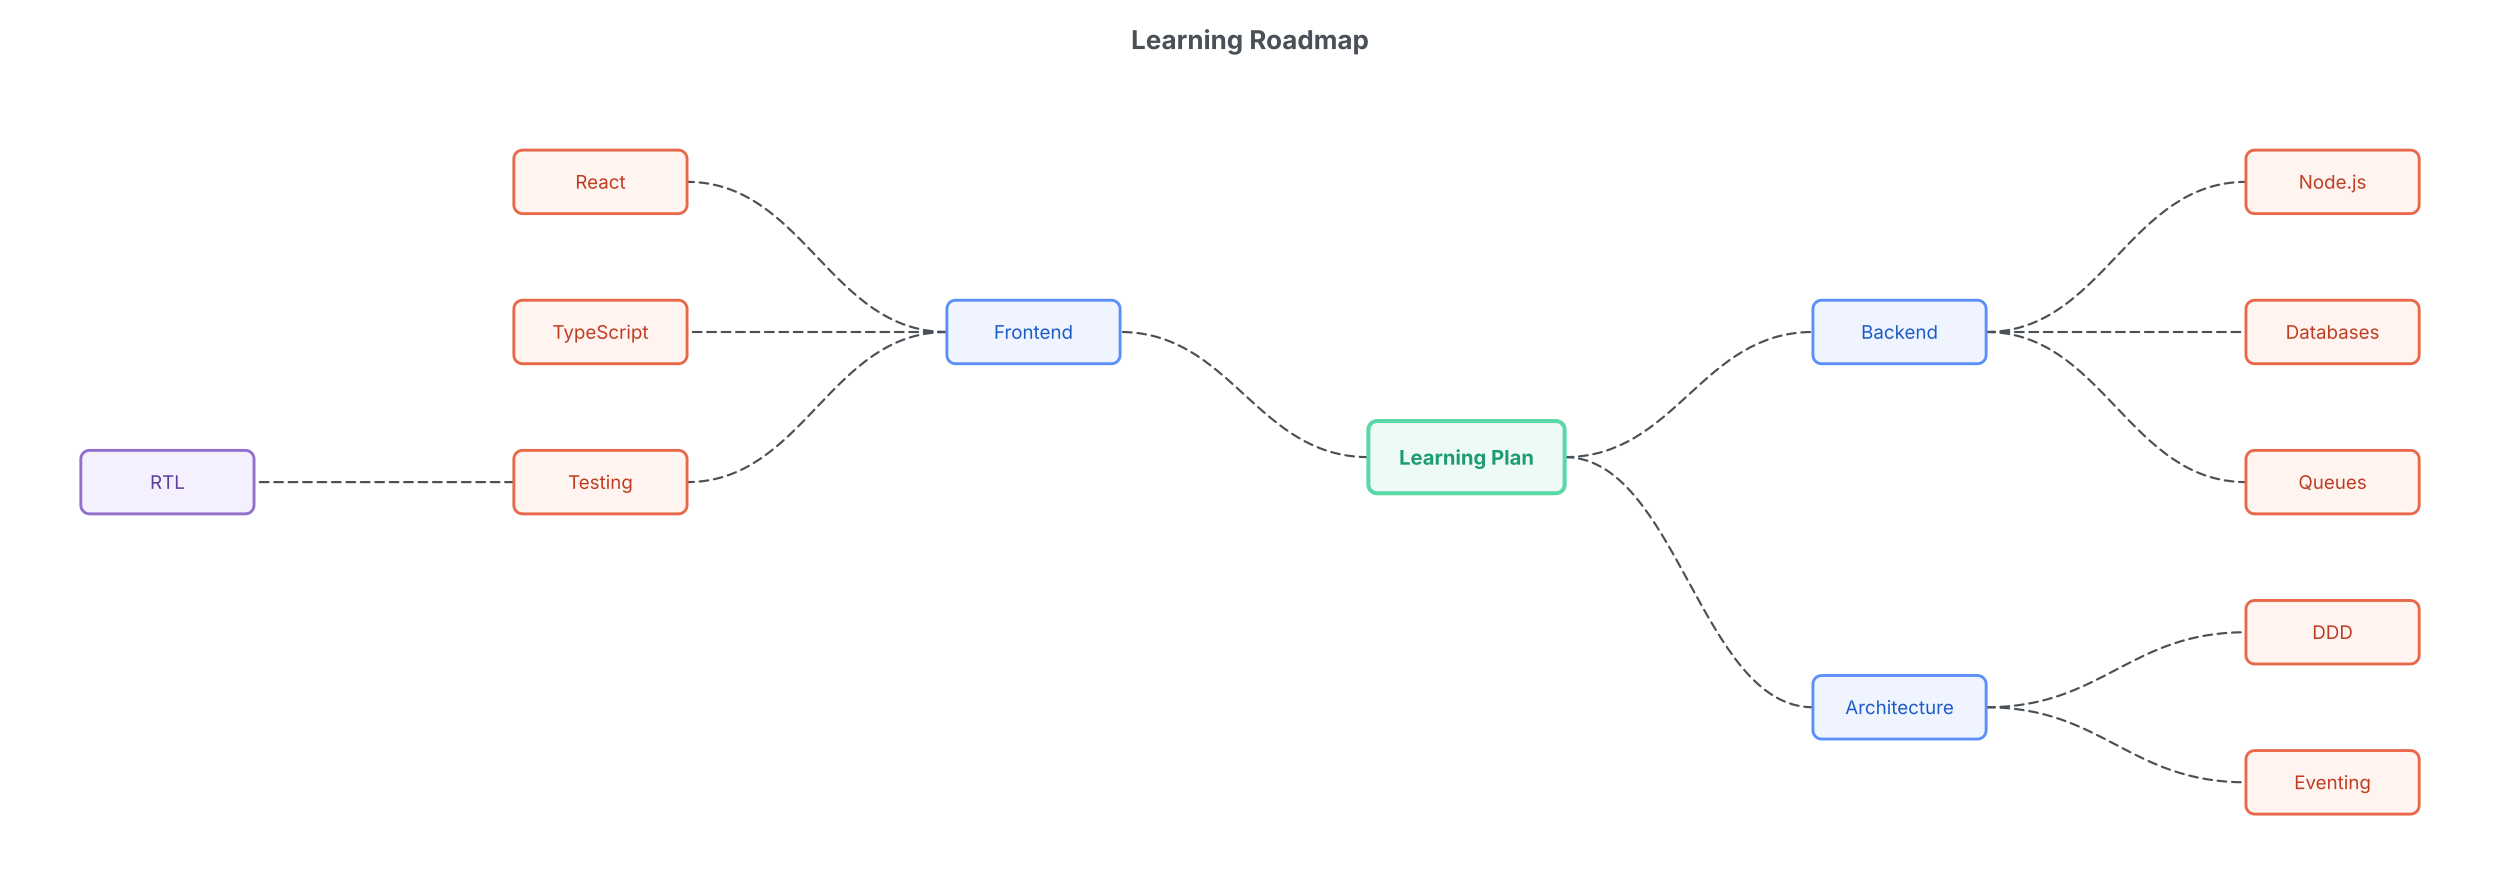
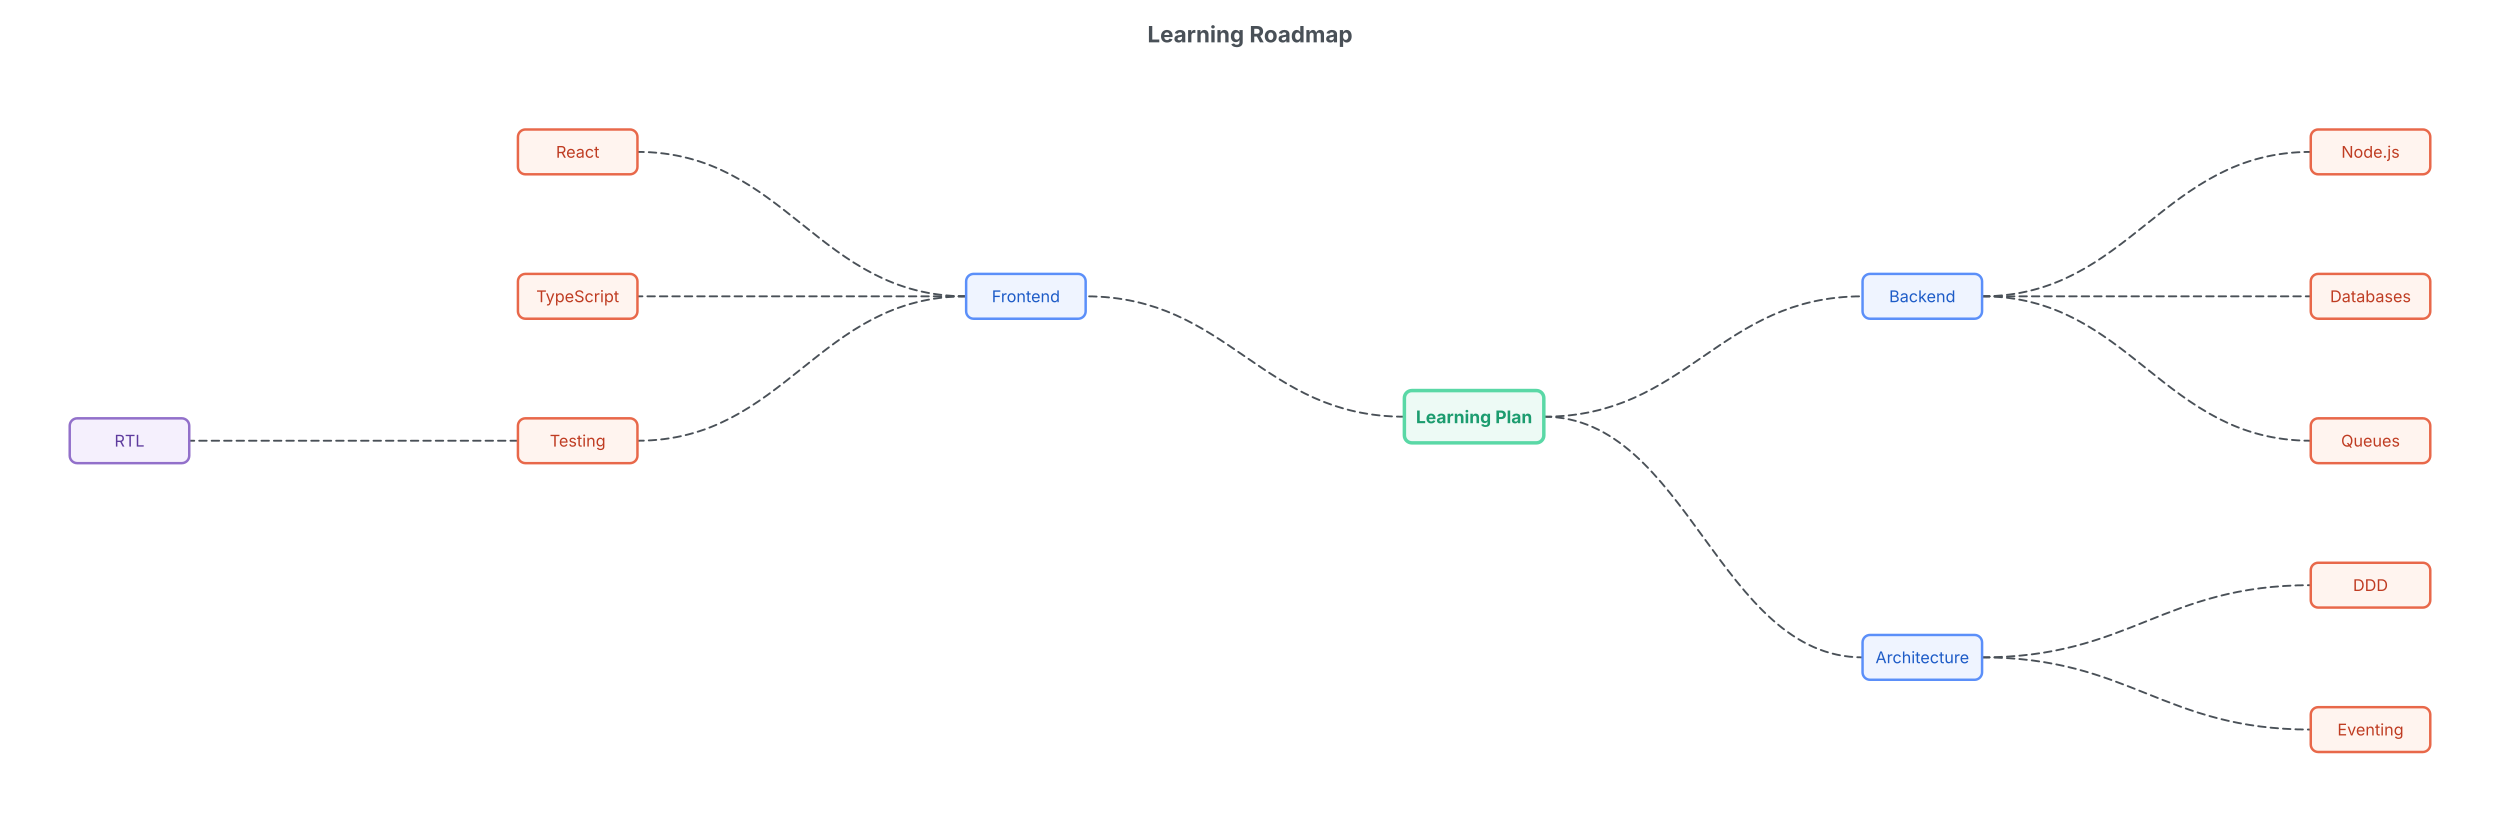
- <svg xmlns="http://www.w3.org/2000/svg" width="1732" height="620" viewBox="-1016 -126 1732 620">
-   <text x="-150" y="-92" text-anchor="middle" font-family="Inter, system-ui, -apple-system, sans-serif" font-size="18" font-weight="700" fill="#495057">Learning Roadmap</text>
+ <svg xmlns="http://www.w3.org/2000/svg" width="2008" height="660" viewBox="-1184 -122 2008 660">
+   <text x="-180" y="-88" text-anchor="middle" font-family="Inter, system-ui, -apple-system, sans-serif" font-size="18" font-weight="700" fill="#495057">Learning Roadmap</text>
  <g class="mindmap">
-     <path d="M-68,190.7 C-145.4,190.7 -162.6,104 -240,104" fill="none" stroke="#495057" stroke-width="1.5" stroke-linecap="round" stroke-dasharray="6,4">
+     <path d="M-56,212.7 C-171.2,212.7 -196.8,116 -312,116" fill="none" stroke="#495057" stroke-width="1.5" stroke-linecap="round" stroke-dasharray="6,4">
      <animate attributeName="stroke-dashoffset" from="0" to="-20" dur="0.8s" repeatCount="indefinite" />
    </path>
-     <path d="M68,190.7 C145.4,190.7 162.6,104 240,104" fill="none" stroke="#495057" stroke-width="1.5" stroke-linecap="round" stroke-dasharray="6,4">
+     <path d="M56,212.7 C171.2,212.7 196.8,116 312,116" fill="none" stroke="#495057" stroke-width="1.5" stroke-linecap="round" stroke-dasharray="6,4">
      <animate attributeName="stroke-dashoffset" from="0" to="-20" dur="0.8s" repeatCount="indefinite" />
    </path>
-     <path d="M68,190.7 C145.4,190.7 162.6,364 240,364" fill="none" stroke="#495057" stroke-width="1.5" stroke-linecap="round" stroke-dasharray="6,4">
+     <path d="M56,212.7 C171.2,212.7 196.8,406 312,406" fill="none" stroke="#495057" stroke-width="1.5" stroke-linecap="round" stroke-dasharray="6,4">
      <animate attributeName="stroke-dashoffset" from="0" to="-20" dur="0.8s" repeatCount="indefinite" />
    </path>
-     <path d="M-360,104 C-441,104 -459,0 -540,0" fill="none" stroke="#495057" stroke-width="1.5" stroke-linecap="round" stroke-dasharray="6,4">
+     <path d="M-408,116 C-526.8,116 -553.2,0 -672,0" fill="none" stroke="#495057" stroke-width="1.5" stroke-linecap="round" stroke-dasharray="6,4">
      <animate attributeName="stroke-dashoffset" from="0" to="-20" dur="0.8s" repeatCount="indefinite" />
    </path>
-     <path d="M-360,104 C-441,104 -459,104 -540,104" fill="none" stroke="#495057" stroke-width="1.5" stroke-linecap="round" stroke-dasharray="6,4">
+     <path d="M-408,116 C-526.8,116 -553.2,116 -672,116" fill="none" stroke="#495057" stroke-width="1.5" stroke-linecap="round" stroke-dasharray="6,4">
      <animate attributeName="stroke-dashoffset" from="0" to="-20" dur="0.8s" repeatCount="indefinite" />
    </path>
-     <path d="M-360,104 C-441,104 -459,208 -540,208" fill="none" stroke="#495057" stroke-width="1.5" stroke-linecap="round" stroke-dasharray="6,4">
+     <path d="M-408,116 C-526.8,116 -553.2,232 -672,232" fill="none" stroke="#495057" stroke-width="1.5" stroke-linecap="round" stroke-dasharray="6,4">
      <animate attributeName="stroke-dashoffset" from="0" to="-20" dur="0.8s" repeatCount="indefinite" />
    </path>
-     <path d="M-660,208 C-741,208 -759,208 -840,208" fill="none" stroke="#495057" stroke-width="1.5" stroke-linecap="round" stroke-dasharray="6,4">
+     <path d="M-768,232 C-886.8,232 -913.2,232 -1032,232" fill="none" stroke="#495057" stroke-width="1.5" stroke-linecap="round" stroke-dasharray="6,4">
      <animate attributeName="stroke-dashoffset" from="0" to="-20" dur="0.8s" repeatCount="indefinite" />
    </path>
-     <path d="M360,104 C441,104 459,0 540,0" fill="none" stroke="#495057" stroke-width="1.5" stroke-linecap="round" stroke-dasharray="6,4">
+     <path d="M408,116 C526.8,116 553.2,0 672,0" fill="none" stroke="#495057" stroke-width="1.5" stroke-linecap="round" stroke-dasharray="6,4">
      <animate attributeName="stroke-dashoffset" from="0" to="-20" dur="0.8s" repeatCount="indefinite" />
    </path>
-     <path d="M360,104 C441,104 459,104 540,104" fill="none" stroke="#495057" stroke-width="1.5" stroke-linecap="round" stroke-dasharray="6,4">
+     <path d="M408,116 C526.8,116 553.2,116 672,116" fill="none" stroke="#495057" stroke-width="1.5" stroke-linecap="round" stroke-dasharray="6,4">
      <animate attributeName="stroke-dashoffset" from="0" to="-20" dur="0.8s" repeatCount="indefinite" />
    </path>
-     <path d="M360,104 C441,104 459,208 540,208" fill="none" stroke="#495057" stroke-width="1.5" stroke-linecap="round" stroke-dasharray="6,4">
+     <path d="M408,116 C526.8,116 553.2,232 672,232" fill="none" stroke="#495057" stroke-width="1.5" stroke-linecap="round" stroke-dasharray="6,4">
      <animate attributeName="stroke-dashoffset" from="0" to="-20" dur="0.8s" repeatCount="indefinite" />
    </path>
-     <path d="M360,364 C441,364 459,312 540,312" fill="none" stroke="#495057" stroke-width="1.5" stroke-linecap="round" stroke-dasharray="6,4">
+     <path d="M408,406 C526.8,406 553.2,348 672,348" fill="none" stroke="#495057" stroke-width="1.5" stroke-linecap="round" stroke-dasharray="6,4">
      <animate attributeName="stroke-dashoffset" from="0" to="-20" dur="0.8s" repeatCount="indefinite" />
    </path>
-     <path d="M360,364 C441,364 459,416 540,416" fill="none" stroke="#495057" stroke-width="1.5" stroke-linecap="round" stroke-dasharray="6,4">
+     <path d="M408,406 C526.8,406 553.2,464 672,464" fill="none" stroke="#495057" stroke-width="1.5" stroke-linecap="round" stroke-dasharray="6,4">
      <animate attributeName="stroke-dashoffset" from="0" to="-20" dur="0.8s" repeatCount="indefinite" />
    </path>
    <g class="node node-terminal" data-id="root">
-       <rect x="-68" y="165.7" width="136" height="50" rx="6" ry="6" fill="#edfaf5" stroke="#5ad8a6" stroke-width="2.8" />
-       <text x="0" y="190.7" text-anchor="middle" dominant-baseline="middle" font-family="Inter, system-ui, -apple-system, sans-serif" font-size="14" font-weight="700" fill="#1c9c6f">Learning Plan</text>
+       <rect x="-56" y="191.7" width="112" height="42" rx="6" ry="6" fill="#edfaf5" stroke="#5ad8a6" stroke-width="2.8" />
+       <text x="0" y="212.7" text-anchor="middle" dominant-baseline="middle" font-family="Inter, system-ui, -apple-system, sans-serif" font-size="14" font-weight="700" fill="#1c9c6f">Learning Plan</text>
    </g>
    <g class="node node-process" data-id="frontend">
-       <rect x="-360" y="82" width="120" height="44" rx="6" ry="6" fill="#eff4ff" stroke="#5b8ff9" stroke-width="2" />
-       <text x="-300" y="104" text-anchor="middle" dominant-baseline="middle" font-family="Inter, system-ui, -apple-system, sans-serif" font-size="13" fill="#1d5bc7">Frontend</text>
+       <rect x="-408" y="98" width="96" height="36" rx="6" ry="6" fill="#eff4ff" stroke="#5b8ff9" stroke-width="2" />
+       <text x="-360" y="116" text-anchor="middle" dominant-baseline="middle" font-family="Inter, system-ui, -apple-system, sans-serif" font-size="13" fill="#1d5bc7">Frontend</text>
    </g>
    <g class="node node-process" data-id="backend">
-       <rect x="240" y="82" width="120" height="44" rx="6" ry="6" fill="#eff4ff" stroke="#5b8ff9" stroke-width="2" />
-       <text x="300" y="104" text-anchor="middle" dominant-baseline="middle" font-family="Inter, system-ui, -apple-system, sans-serif" font-size="13" fill="#1d5bc7">Backend</text>
+       <rect x="312" y="98" width="96" height="36" rx="6" ry="6" fill="#eff4ff" stroke="#5b8ff9" stroke-width="2" />
+       <text x="360" y="116" text-anchor="middle" dominant-baseline="middle" font-family="Inter, system-ui, -apple-system, sans-serif" font-size="13" fill="#1d5bc7">Backend</text>
    </g>
    <g class="node node-process" data-id="architecture">
-       <rect x="240" y="342" width="120" height="44" rx="6" ry="6" fill="#eff4ff" stroke="#5b8ff9" stroke-width="2" />
-       <text x="300" y="364" text-anchor="middle" dominant-baseline="middle" font-family="Inter, system-ui, -apple-system, sans-serif" font-size="13" fill="#1d5bc7">Architecture</text>
+       <rect x="312" y="388" width="96" height="36" rx="6" ry="6" fill="#eff4ff" stroke="#5b8ff9" stroke-width="2" />
+       <text x="360" y="406" text-anchor="middle" dominant-baseline="middle" font-family="Inter, system-ui, -apple-system, sans-serif" font-size="13" fill="#1d5bc7">Architecture</text>
    </g>
    <g class="node node-decision" data-id="react">
-       <rect x="-660" y="-22" width="120" height="44" rx="6" ry="6" fill="#fff4ef" stroke="#e8684a" stroke-width="2" />
-       <text x="-600" y="0" text-anchor="middle" dominant-baseline="middle" font-family="Inter, system-ui, -apple-system, sans-serif" font-size="13" fill="#bf3c22">React</text>
+       <rect x="-768" y="-18" width="96" height="36" rx="6" ry="6" fill="#fff4ef" stroke="#e8684a" stroke-width="2" />
+       <text x="-720" y="0" text-anchor="middle" dominant-baseline="middle" font-family="Inter, system-ui, -apple-system, sans-serif" font-size="13" fill="#bf3c22">React</text>
    </g>
    <g class="node node-decision" data-id="ts">
-       <rect x="-660" y="82" width="120" height="44" rx="6" ry="6" fill="#fff4ef" stroke="#e8684a" stroke-width="2" />
-       <text x="-600" y="104" text-anchor="middle" dominant-baseline="middle" font-family="Inter, system-ui, -apple-system, sans-serif" font-size="13" fill="#bf3c22">TypeScript</text>
+       <rect x="-768" y="98" width="96" height="36" rx="6" ry="6" fill="#fff4ef" stroke="#e8684a" stroke-width="2" />
+       <text x="-720" y="116" text-anchor="middle" dominant-baseline="middle" font-family="Inter, system-ui, -apple-system, sans-serif" font-size="13" fill="#bf3c22">TypeScript</text>
    </g>
    <g class="node node-decision" data-id="testing">
-       <rect x="-660" y="186" width="120" height="44" rx="6" ry="6" fill="#fff4ef" stroke="#e8684a" stroke-width="2" />
-       <text x="-600" y="208" text-anchor="middle" dominant-baseline="middle" font-family="Inter, system-ui, -apple-system, sans-serif" font-size="13" fill="#bf3c22">Testing</text>
+       <rect x="-768" y="214" width="96" height="36" rx="6" ry="6" fill="#fff4ef" stroke="#e8684a" stroke-width="2" />
+       <text x="-720" y="232" text-anchor="middle" dominant-baseline="middle" font-family="Inter, system-ui, -apple-system, sans-serif" font-size="13" fill="#bf3c22">Testing</text>
    </g>
    <g class="node node-io" data-id="rtl">
-       <rect x="-960" y="186" width="120" height="44" rx="6" ry="6" fill="#f5f0fd" stroke="#9270ca" stroke-width="2" />
-       <text x="-900" y="208" text-anchor="middle" dominant-baseline="middle" font-family="Inter, system-ui, -apple-system, sans-serif" font-size="13" fill="#5e3b9e">RTL</text>
+       <rect x="-1128" y="214" width="96" height="36" rx="6" ry="6" fill="#f5f0fd" stroke="#9270ca" stroke-width="2" />
+       <text x="-1080" y="232" text-anchor="middle" dominant-baseline="middle" font-family="Inter, system-ui, -apple-system, sans-serif" font-size="13" fill="#5e3b9e">RTL</text>
    </g>
    <g class="node node-decision" data-id="node">
-       <rect x="540" y="-22" width="120" height="44" rx="6" ry="6" fill="#fff4ef" stroke="#e8684a" stroke-width="2" />
-       <text x="600" y="0" text-anchor="middle" dominant-baseline="middle" font-family="Inter, system-ui, -apple-system, sans-serif" font-size="13" fill="#bf3c22">Node.js</text>
+       <rect x="672" y="-18" width="96" height="36" rx="6" ry="6" fill="#fff4ef" stroke="#e8684a" stroke-width="2" />
+       <text x="720" y="0" text-anchor="middle" dominant-baseline="middle" font-family="Inter, system-ui, -apple-system, sans-serif" font-size="13" fill="#bf3c22">Node.js</text>
    </g>
    <g class="node node-decision" data-id="db">
-       <rect x="540" y="82" width="120" height="44" rx="6" ry="6" fill="#fff4ef" stroke="#e8684a" stroke-width="2" />
-       <text x="600" y="104" text-anchor="middle" dominant-baseline="middle" font-family="Inter, system-ui, -apple-system, sans-serif" font-size="13" fill="#bf3c22">Databases</text>
+       <rect x="672" y="98" width="96" height="36" rx="6" ry="6" fill="#fff4ef" stroke="#e8684a" stroke-width="2" />
+       <text x="720" y="116" text-anchor="middle" dominant-baseline="middle" font-family="Inter, system-ui, -apple-system, sans-serif" font-size="13" fill="#bf3c22">Databases</text>
    </g>
    <g class="node node-decision" data-id="queues">
-       <rect x="540" y="186" width="120" height="44" rx="6" ry="6" fill="#fff4ef" stroke="#e8684a" stroke-width="2" />
-       <text x="600" y="208" text-anchor="middle" dominant-baseline="middle" font-family="Inter, system-ui, -apple-system, sans-serif" font-size="13" fill="#bf3c22">Queues</text>
+       <rect x="672" y="214" width="96" height="36" rx="6" ry="6" fill="#fff4ef" stroke="#e8684a" stroke-width="2" />
+       <text x="720" y="232" text-anchor="middle" dominant-baseline="middle" font-family="Inter, system-ui, -apple-system, sans-serif" font-size="13" fill="#bf3c22">Queues</text>
    </g>
    <g class="node node-decision" data-id="ddd">
-       <rect x="540" y="290" width="120" height="44" rx="6" ry="6" fill="#fff4ef" stroke="#e8684a" stroke-width="2" />
-       <text x="600" y="312" text-anchor="middle" dominant-baseline="middle" font-family="Inter, system-ui, -apple-system, sans-serif" font-size="13" fill="#bf3c22">DDD</text>
+       <rect x="672" y="330" width="96" height="36" rx="6" ry="6" fill="#fff4ef" stroke="#e8684a" stroke-width="2" />
+       <text x="720" y="348" text-anchor="middle" dominant-baseline="middle" font-family="Inter, system-ui, -apple-system, sans-serif" font-size="13" fill="#bf3c22">DDD</text>
    </g>
    <g class="node node-decision" data-id="eventing">
-       <rect x="540" y="394" width="120" height="44" rx="6" ry="6" fill="#fff4ef" stroke="#e8684a" stroke-width="2" />
-       <text x="600" y="416" text-anchor="middle" dominant-baseline="middle" font-family="Inter, system-ui, -apple-system, sans-serif" font-size="13" fill="#bf3c22">Eventing</text>
+       <rect x="672" y="446" width="96" height="36" rx="6" ry="6" fill="#fff4ef" stroke="#e8684a" stroke-width="2" />
+       <text x="720" y="464" text-anchor="middle" dominant-baseline="middle" font-family="Inter, system-ui, -apple-system, sans-serif" font-size="13" fill="#bf3c22">Eventing</text>
    </g>
  </g>
</svg>
